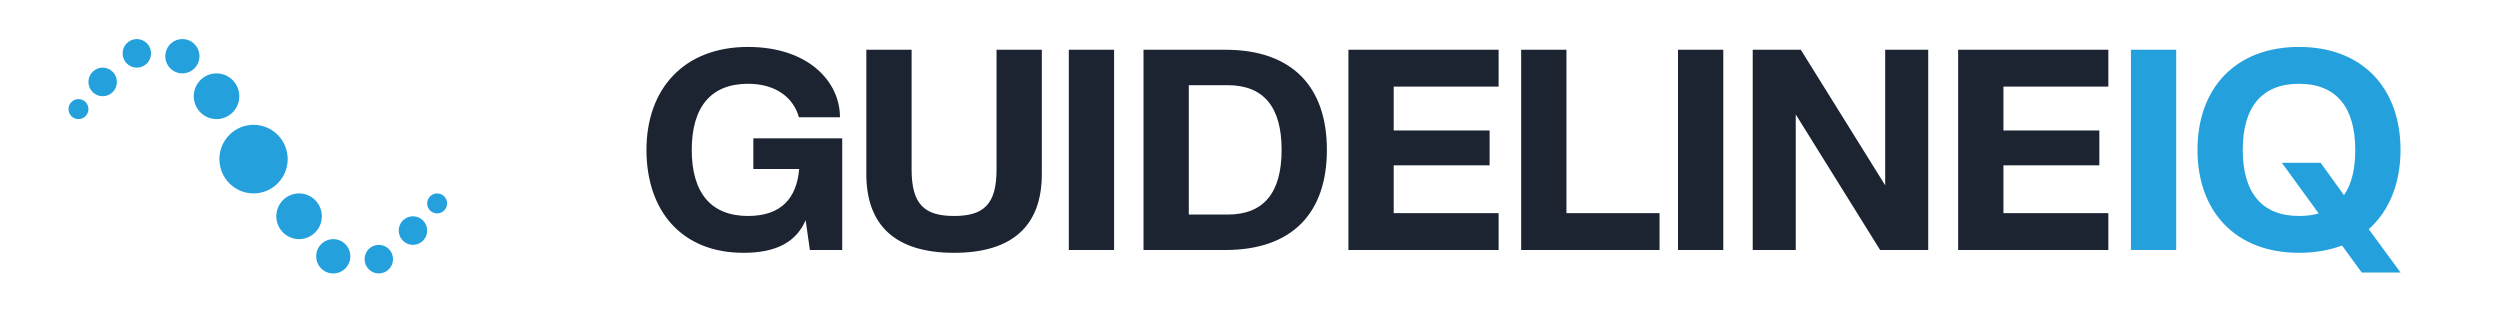
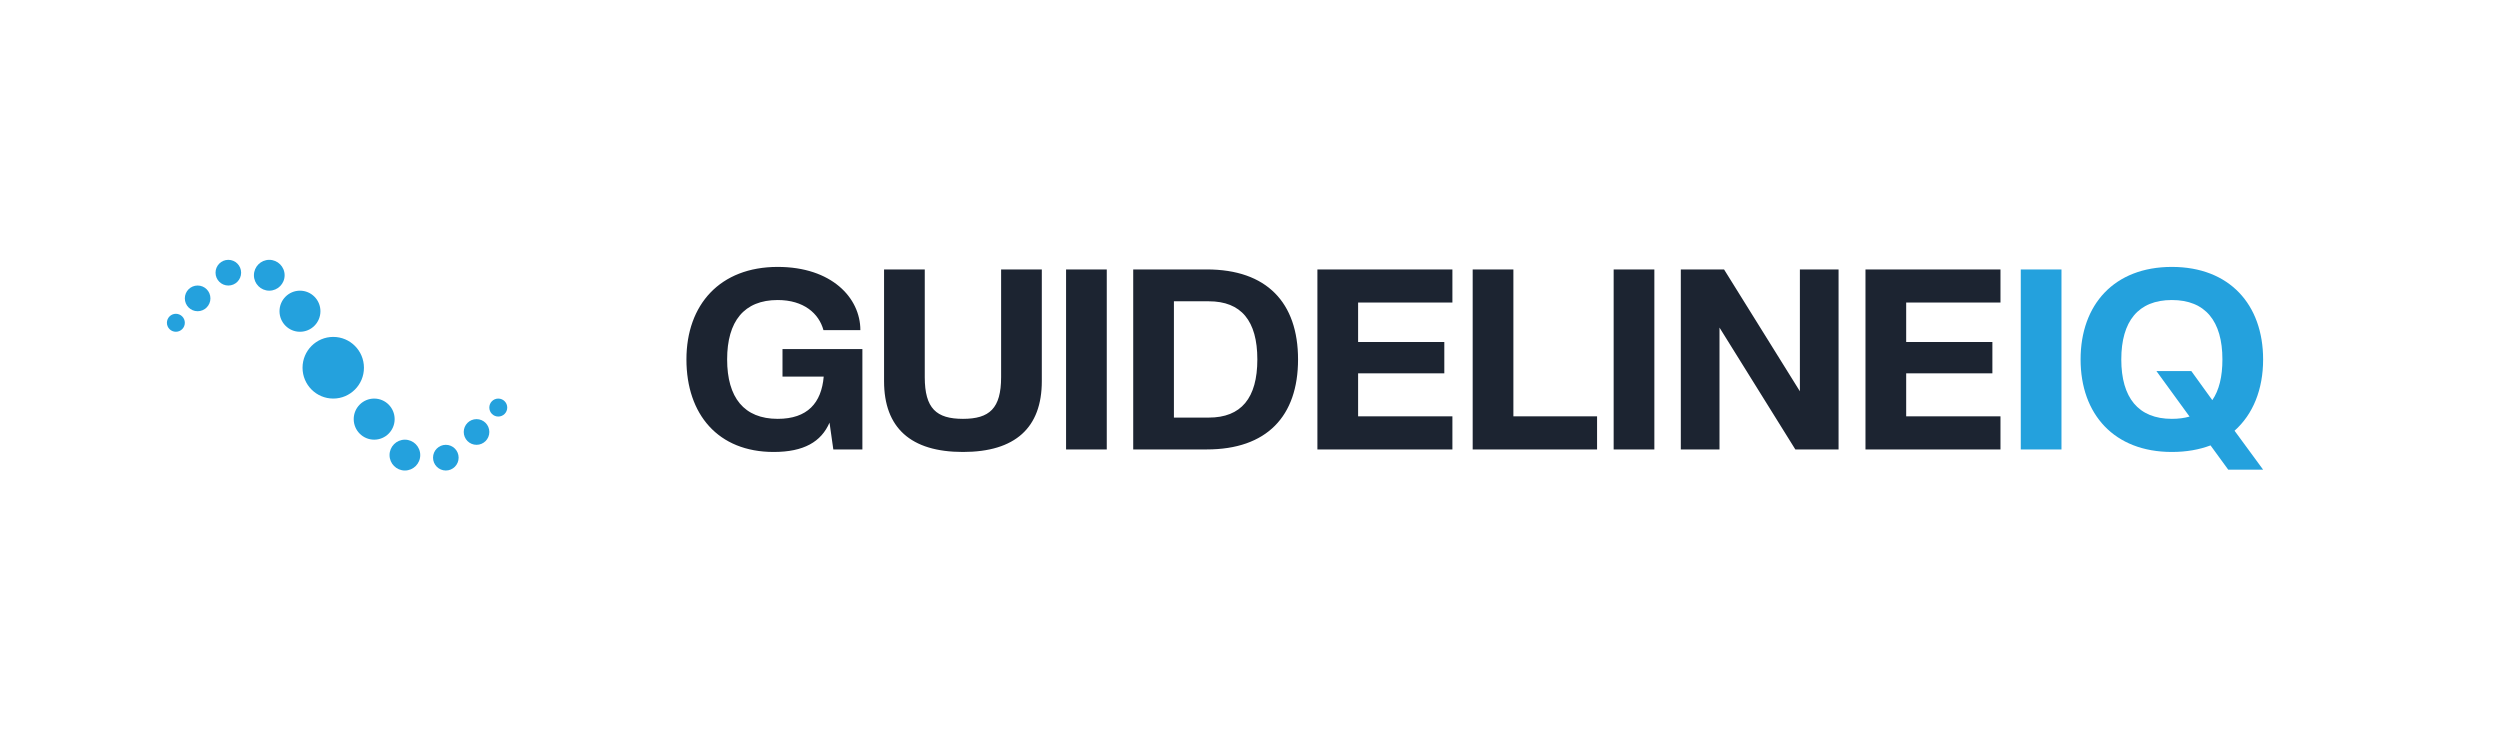
- <svg xmlns="http://www.w3.org/2000/svg" width="160" height="20" viewBox="10 16 155 20" fill="none">
+ <svg xmlns="http://www.w3.org/2000/svg" width="178" height="52" viewBox="0 0 178 52" fill="none">
  <ellipse cx="23.727" cy="26.183" rx="2.186" ry="2.195" fill="#24A1DD" />
  <ellipse cx="21.358" cy="22.159" rx="1.457" ry="1.463" fill="#24A1DD" />
  <ellipse cx="26.642" cy="29.841" rx="1.457" ry="1.463" transform="rotate(-180 26.6418 29.8413)" fill="#24A1DD" />
  <ellipse cx="19.172" cy="19.598" rx="1.093" ry="1.098" fill="#24A1DD" />
  <ellipse cx="28.828" cy="32.402" rx="1.093" ry="1.098" transform="rotate(-180 28.8281 32.4024)" fill="#24A1DD" />
  <ellipse cx="16.257" cy="19.415" rx="0.911" ry="0.915" fill="#24A1DD" />
  <ellipse cx="31.743" cy="32.585" rx="0.911" ry="0.915" transform="rotate(-180 31.7431 32.5854)" fill="#24A1DD" />
  <ellipse cx="14.071" cy="21.244" rx="0.911" ry="0.915" fill="#24A1DD" />
  <ellipse cx="33.929" cy="30.756" rx="0.911" ry="0.915" transform="rotate(-180 33.9292 30.7563)" fill="#24A1DD" />
  <ellipse cx="12.522" cy="22.982" rx="0.638" ry="0.64" fill="#24A1DD" />
  <ellipse cx="35.478" cy="29.018" rx="0.638" ry="0.64" transform="rotate(-180 35.4777 29.0184)" fill="#24A1DD" />
  <path d="M55.084 32.18C51.124 32.18 48.874 29.498 48.874 25.592C48.874 21.686 51.268 19.004 55.372 19.004C59.206 19.004 61.258 21.2 61.258 23.504H58.63C58.306 22.316 57.226 21.362 55.372 21.362C52.978 21.362 51.772 22.874 51.772 25.592C51.772 28.31 52.978 29.822 55.372 29.822C57.496 29.822 58.486 28.688 58.648 26.816H55.714V24.854H61.402V32H59.332L59.062 30.092C58.468 31.46 57.226 32.18 55.084 32.18ZM68.561 32.18C64.835 32.18 62.945 30.452 62.945 27.14V19.184H65.843V26.852C65.843 29.084 66.671 29.822 68.561 29.822C70.451 29.822 71.279 29.084 71.279 26.852V19.184H74.177V27.14C74.177 30.452 72.287 32.18 68.561 32.18ZM78.802 32H75.904V19.184H78.802V32ZM92.421 25.592C92.421 29.642 90.189 32 85.923 32H80.685V19.184H85.923C90.189 19.184 92.421 21.542 92.421 25.592ZM89.523 25.592C89.523 22.838 88.371 21.452 86.067 21.452H83.583V29.732H86.067C88.371 29.732 89.523 28.346 89.523 25.592ZM103.411 32H93.799V19.184H103.411V21.542H96.697V24.35H102.835V26.582H96.697V29.642H103.411V32ZM113.711 32H104.855V19.184H107.753V29.642H113.711V32ZM117.79 32H114.892V19.184H117.79V32ZM130.906 32H127.828L122.428 23.324V32H119.674V19.184H122.752L128.152 27.86V19.184H130.906V32ZM142.434 32H132.822V19.184H142.434V21.542H135.72V24.35H141.858V26.582H135.72V29.642H142.434V32Z" fill="#1C2431" />
  <path d="M146.777 32H143.879V19.184H146.777V32ZM161.134 33.44H158.65L157.39 31.712C156.58 32.018 155.662 32.18 154.636 32.18C150.532 32.18 148.138 29.498 148.138 25.592C148.138 21.686 150.532 19.004 154.636 19.004C158.74 19.004 161.134 21.686 161.134 25.592C161.134 27.734 160.414 29.498 159.1 30.668L161.134 33.44ZM154.636 29.822C155.104 29.822 155.518 29.768 155.896 29.66L153.538 26.42H156.022L157.516 28.49C158.002 27.788 158.236 26.816 158.236 25.592C158.236 22.874 157.03 21.362 154.636 21.362C152.242 21.362 151.036 22.874 151.036 25.592C151.036 28.31 152.242 29.822 154.636 29.822Z" fill="#24A1DD" />
</svg>
